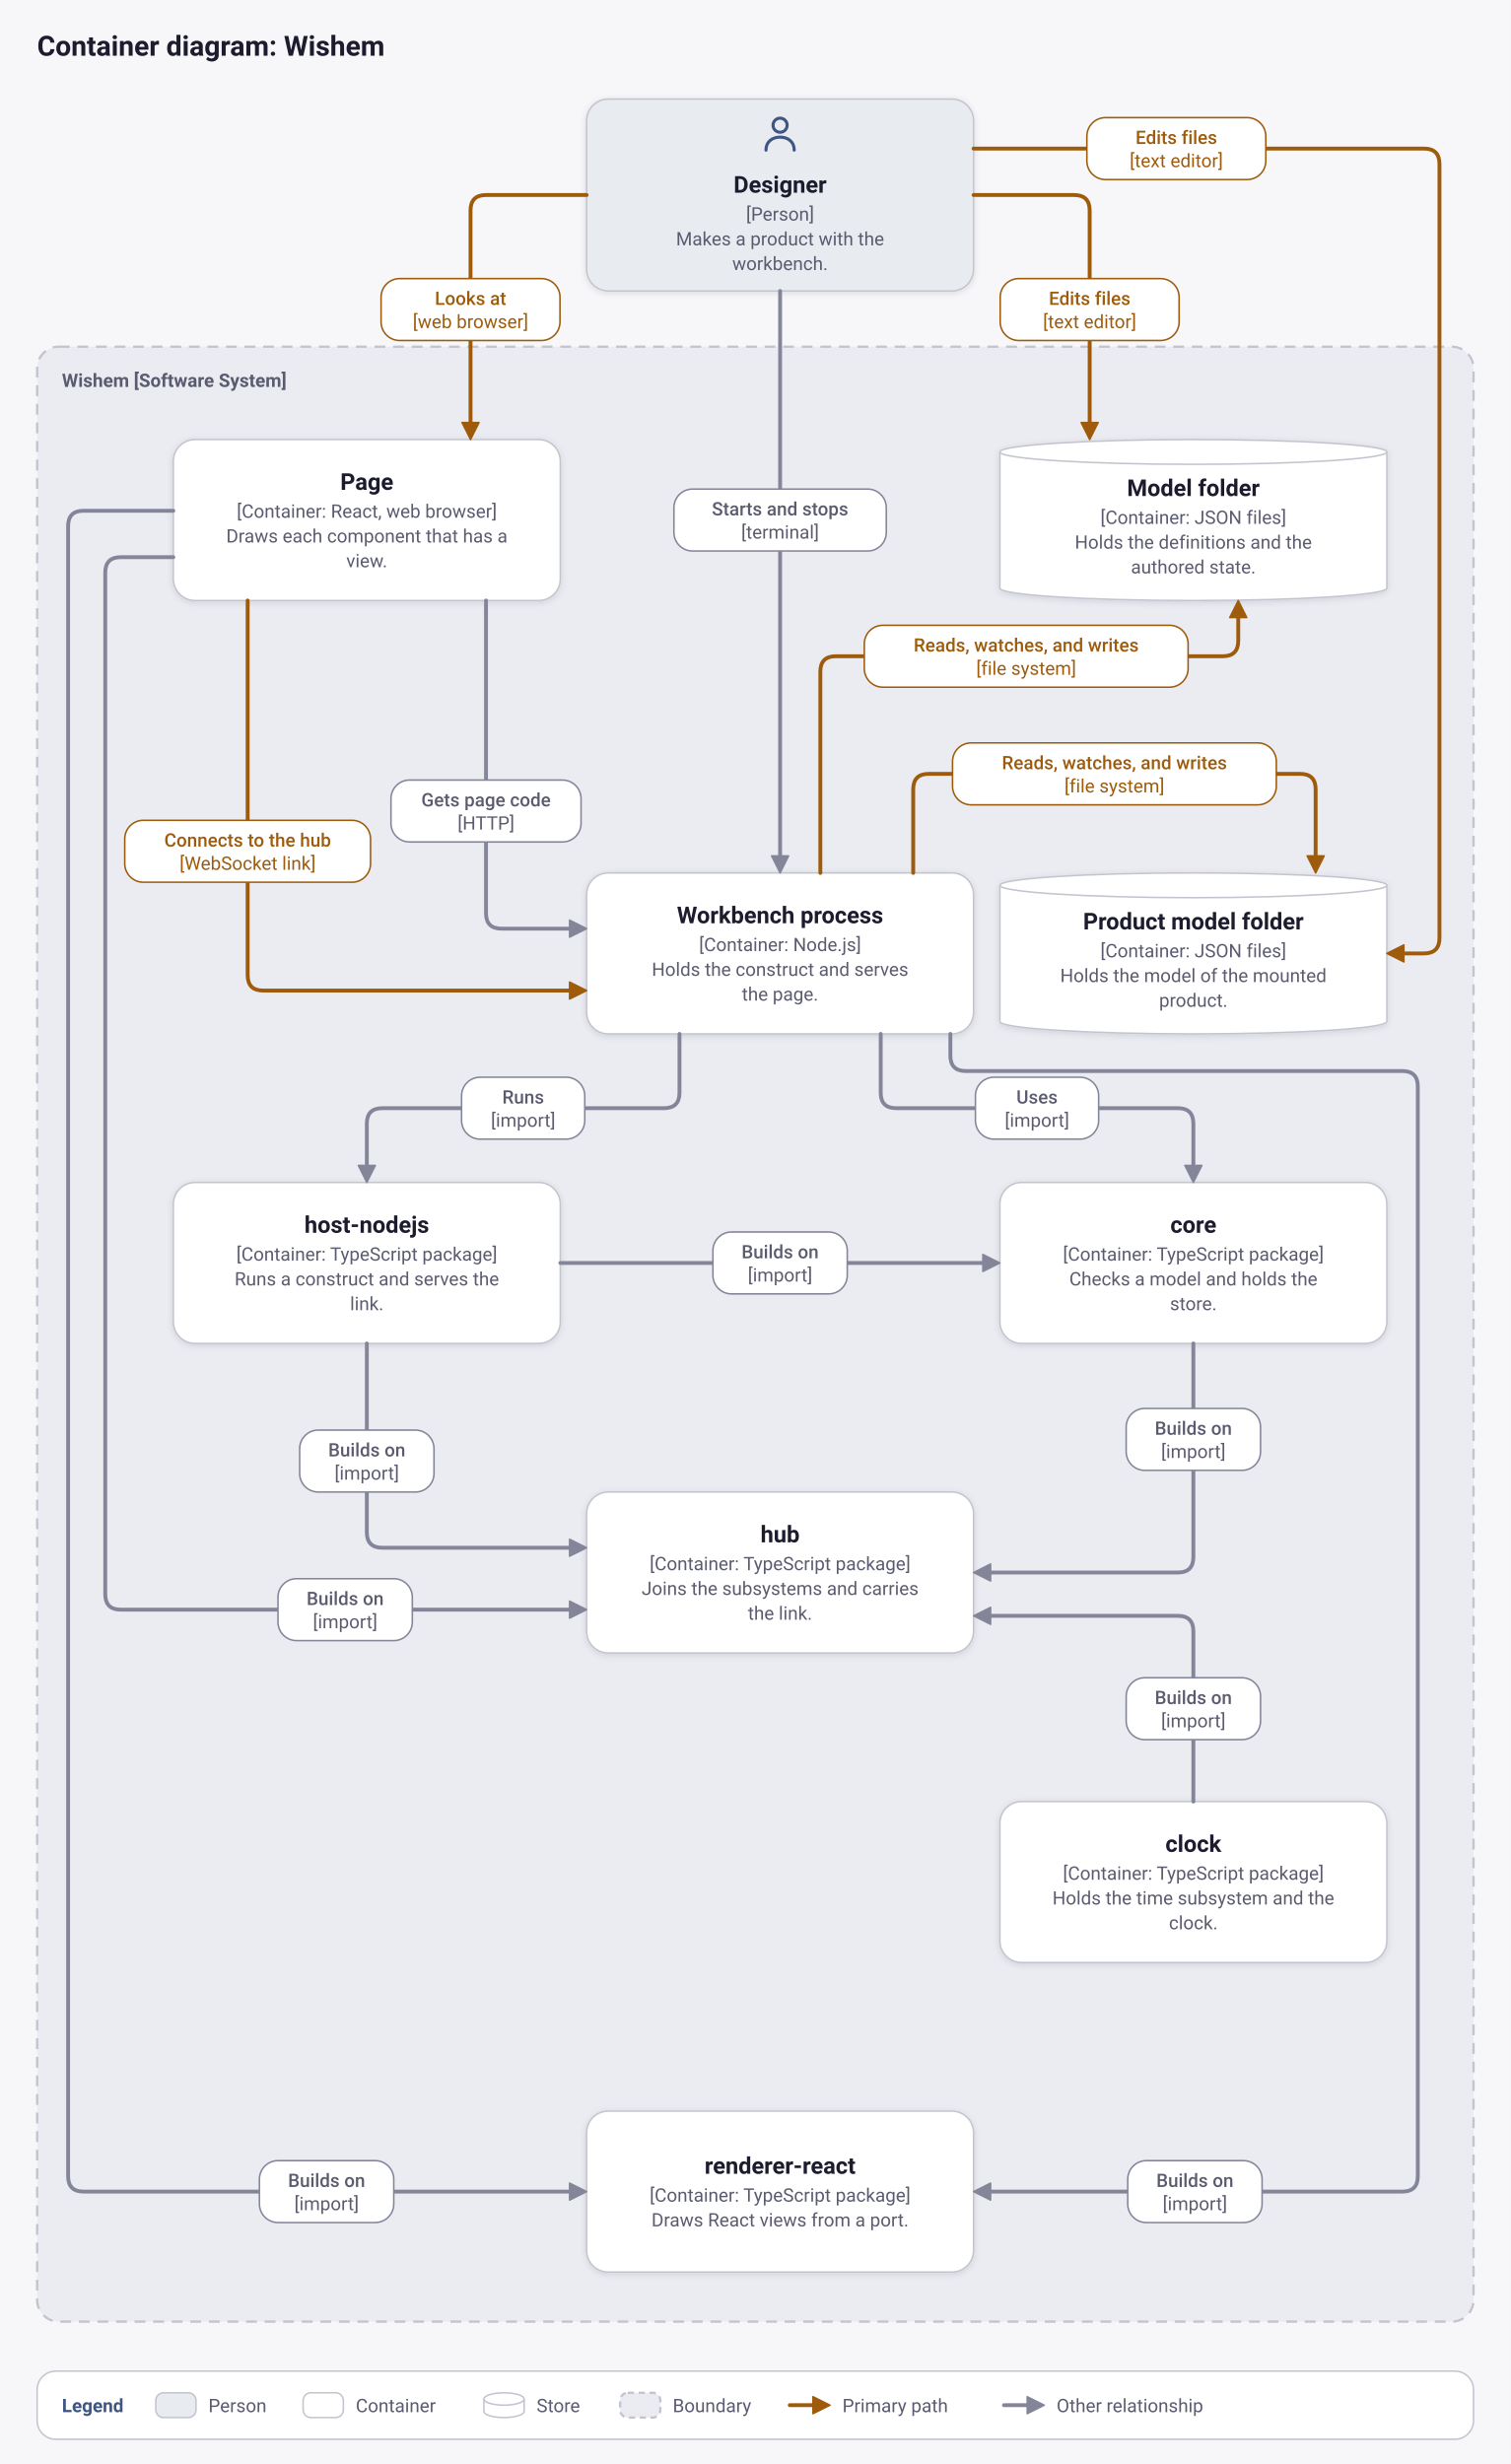
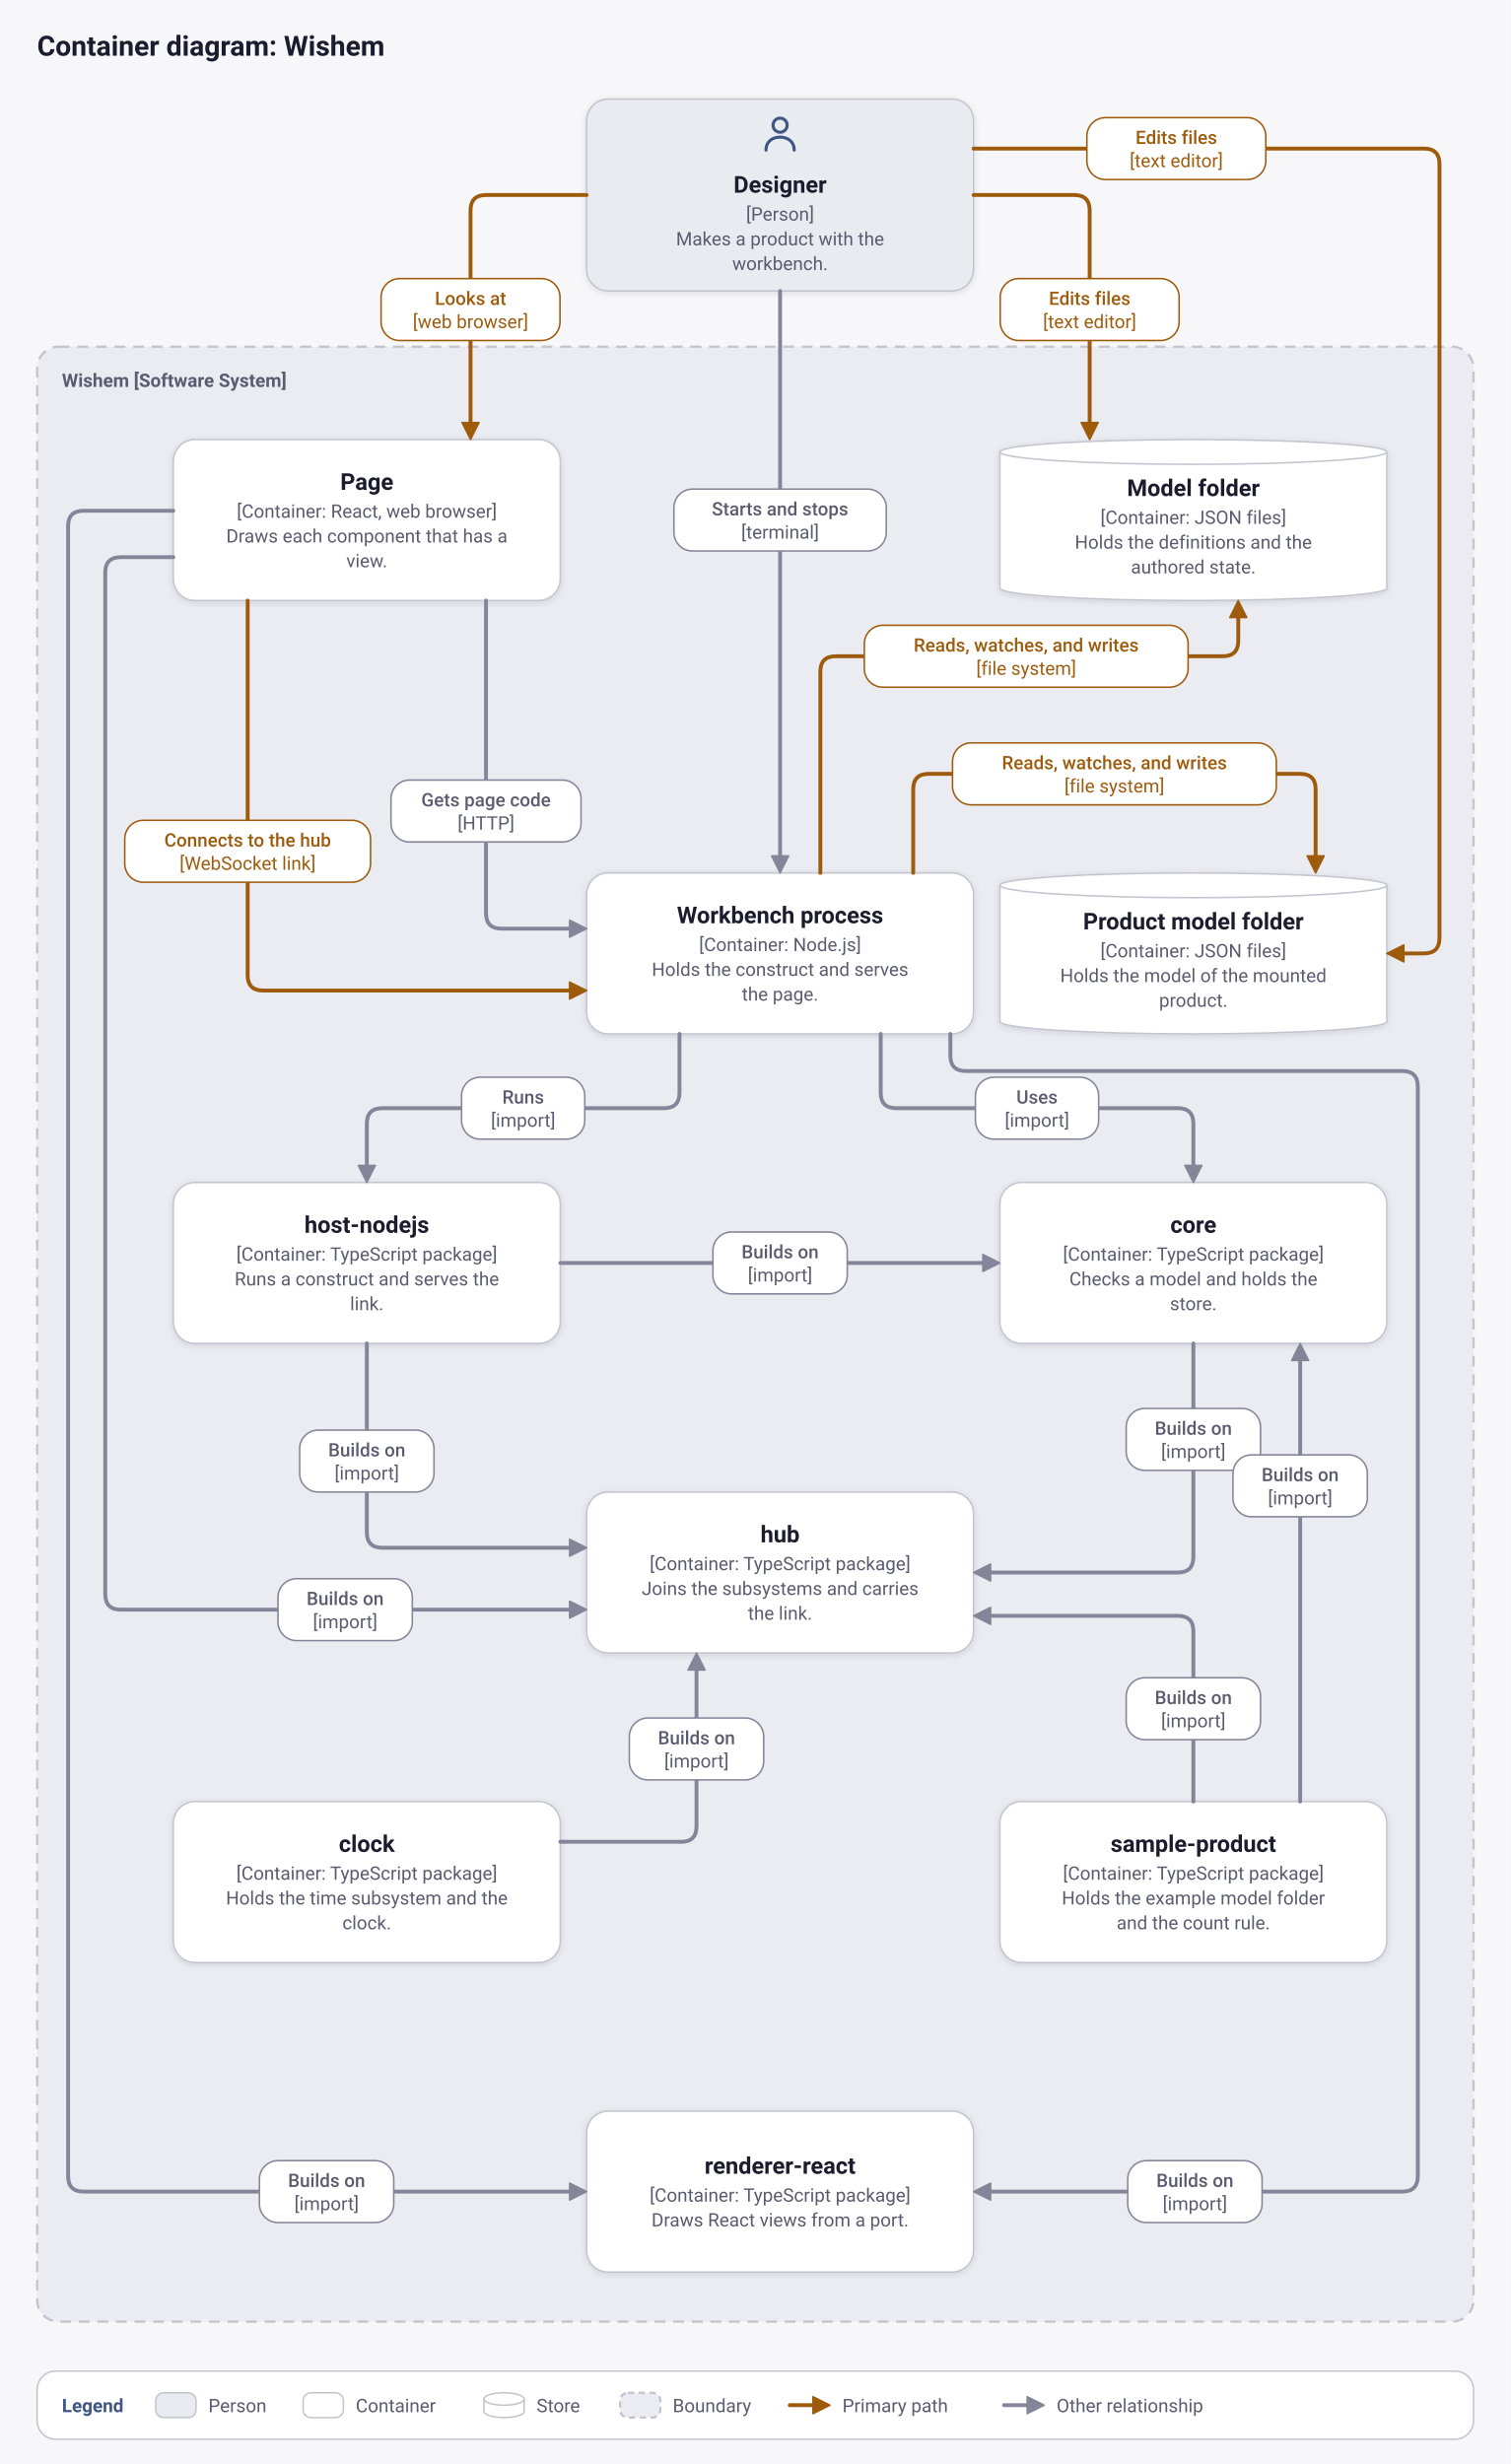
<svg xmlns="http://www.w3.org/2000/svg" viewBox="0 0 976 1592" width="976" height="1592" role="img" aria-labelledby="title desc">
  <defs>
    <filter id="shadow" x="-10%" y="-10%" width="120%" height="130%">
      <feDropShadow dx="0" dy="1" stdDeviation="2" flood-color="#17172a" flood-opacity="0.12" />
    </filter>
  </defs>
  <rect width="976" height="1592" fill="#f7f7fa" />
  <text x="24" y="36" font-family="system-ui, -apple-system, 'Segoe UI', Roboto, 'Helvetica Neue', Arial, sans-serif" font-weight="600" font-size="18" fill="#1c1c2e" text-anchor="start">Container diagram: Wishem</text>
  <rect x="24" y="224" width="928" height="1276" rx="14" fill="#eaecf2" stroke="#c4c4cf" stroke-width="1.5" stroke-dasharray="7 5" />
  <text x="40" y="250" font-family="system-ui, -apple-system, 'Segoe UI', Roboto, 'Helvetica Neue', Arial, sans-serif" font-weight="600" font-size="12" fill="#5b5b70" text-anchor="start">Wishem [Software System]</text>
  <rect x="379" y="64" width="250" height="124" rx="14" fill="#e8ebf0" stroke="#c4c4cf" filter="url(#shadow)" />
  <g transform="translate(490 72.5) scale(0.7)" fill="none" stroke="#3f5682" stroke-width="2.86" stroke-linecap="round" stroke-linejoin="round">
    <circle cx="20" cy="12" r="6.5" />
    <path d="M7 35c0-8 6-12 13-12s13 4 13 12" />
  </g>
  <text x="504" y="124.5" font-family="system-ui, -apple-system, 'Segoe UI', Roboto, 'Helvetica Neue', Arial, sans-serif" font-weight="600" font-size="15" fill="#1c1c2e" text-anchor="middle">Designer</text>
  <text x="504" y="142.5" font-family="system-ui, -apple-system, 'Segoe UI', Roboto, 'Helvetica Neue', Arial, sans-serif" font-weight="400" font-size="12" fill="#5b5b70" text-anchor="middle">[Person]</text>
  <text x="504" y="158.5" font-family="system-ui, -apple-system, 'Segoe UI', Roboto, 'Helvetica Neue', Arial, sans-serif" font-weight="400" font-size="12" fill="#5b5b70" text-anchor="middle">Makes a product with the</text>
  <text x="504" y="174.5" font-family="system-ui, -apple-system, 'Segoe UI', Roboto, 'Helvetica Neue', Arial, sans-serif" font-weight="400" font-size="12" fill="#5b5b70" text-anchor="middle">workbench.</text>
  <rect x="112" y="284" width="250" height="104" rx="14" fill="#ffffff" stroke="#c4c4cf" filter="url(#shadow)" />
  <text x="237" y="316.5" font-family="system-ui, -apple-system, 'Segoe UI', Roboto, 'Helvetica Neue', Arial, sans-serif" font-weight="600" font-size="15" fill="#1c1c2e" text-anchor="middle">Page</text>
  <text x="237" y="334.5" font-family="system-ui, -apple-system, 'Segoe UI', Roboto, 'Helvetica Neue', Arial, sans-serif" font-weight="400" font-size="12" fill="#5b5b70" text-anchor="middle">[Container: React, web browser]</text>
  <text x="237" y="350.5" font-family="system-ui, -apple-system, 'Segoe UI', Roboto, 'Helvetica Neue', Arial, sans-serif" font-weight="400" font-size="12" fill="#5b5b70" text-anchor="middle">Draws each component that has a</text>
  <text x="237" y="366.5" font-family="system-ui, -apple-system, 'Segoe UI', Roboto, 'Helvetica Neue', Arial, sans-serif" font-weight="400" font-size="12" fill="#5b5b70" text-anchor="middle">view.</text>
  <path d="M646 292 a125 8 0 0 1 250 0 v88 a125 8 0 0 1 -250 0 z" fill="#ffffff" stroke="#c4c4cf" filter="url(#shadow)" />
  <path d="M646 292 a125 8 0 0 0 250 0" fill="none" stroke="#c4c4cf" />
  <text x="771" y="320.5" font-family="system-ui, -apple-system, 'Segoe UI', Roboto, 'Helvetica Neue', Arial, sans-serif" font-weight="600" font-size="15" fill="#1c1c2e" text-anchor="middle">Model folder</text>
  <text x="771" y="338.5" font-family="system-ui, -apple-system, 'Segoe UI', Roboto, 'Helvetica Neue', Arial, sans-serif" font-weight="400" font-size="12" fill="#5b5b70" text-anchor="middle">[Container: JSON files]</text>
  <text x="771" y="354.5" font-family="system-ui, -apple-system, 'Segoe UI', Roboto, 'Helvetica Neue', Arial, sans-serif" font-weight="400" font-size="12" fill="#5b5b70" text-anchor="middle">Holds the definitions and the</text>
  <text x="771" y="370.5" font-family="system-ui, -apple-system, 'Segoe UI', Roboto, 'Helvetica Neue', Arial, sans-serif" font-weight="400" font-size="12" fill="#5b5b70" text-anchor="middle">authored state.</text>
  <path d="M646 572 a125 8 0 0 1 250 0 v88 a125 8 0 0 1 -250 0 z" fill="#ffffff" stroke="#c4c4cf" filter="url(#shadow)" />
  <path d="M646 572 a125 8 0 0 0 250 0" fill="none" stroke="#c4c4cf" />
  <text x="771" y="600.5" font-family="system-ui, -apple-system, 'Segoe UI', Roboto, 'Helvetica Neue', Arial, sans-serif" font-weight="600" font-size="15" fill="#1c1c2e" text-anchor="middle">Product model folder</text>
  <text x="771" y="618.5" font-family="system-ui, -apple-system, 'Segoe UI', Roboto, 'Helvetica Neue', Arial, sans-serif" font-weight="400" font-size="12" fill="#5b5b70" text-anchor="middle">[Container: JSON files]</text>
  <text x="771" y="634.5" font-family="system-ui, -apple-system, 'Segoe UI', Roboto, 'Helvetica Neue', Arial, sans-serif" font-weight="400" font-size="12" fill="#5b5b70" text-anchor="middle">Holds the model of the mounted</text>
  <text x="771" y="650.5" font-family="system-ui, -apple-system, 'Segoe UI', Roboto, 'Helvetica Neue', Arial, sans-serif" font-weight="400" font-size="12" fill="#5b5b70" text-anchor="middle">product.</text>
  <rect x="379" y="564" width="250" height="104" rx="14" fill="#ffffff" stroke="#c4c4cf" filter="url(#shadow)" />
  <text x="504" y="596.5" font-family="system-ui, -apple-system, 'Segoe UI', Roboto, 'Helvetica Neue', Arial, sans-serif" font-weight="600" font-size="15" fill="#1c1c2e" text-anchor="middle">Workbench process</text>
  <text x="504" y="614.5" font-family="system-ui, -apple-system, 'Segoe UI', Roboto, 'Helvetica Neue', Arial, sans-serif" font-weight="400" font-size="12" fill="#5b5b70" text-anchor="middle">[Container: Node.js]</text>
  <text x="504" y="630.5" font-family="system-ui, -apple-system, 'Segoe UI', Roboto, 'Helvetica Neue', Arial, sans-serif" font-weight="400" font-size="12" fill="#5b5b70" text-anchor="middle">Holds the construct and serves</text>
  <text x="504" y="646.5" font-family="system-ui, -apple-system, 'Segoe UI', Roboto, 'Helvetica Neue', Arial, sans-serif" font-weight="400" font-size="12" fill="#5b5b70" text-anchor="middle">the page.</text>
  <rect x="112" y="764" width="250" height="104" rx="14" fill="#ffffff" stroke="#c4c4cf" filter="url(#shadow)" />
  <text x="237" y="796.5" font-family="system-ui, -apple-system, 'Segoe UI', Roboto, 'Helvetica Neue', Arial, sans-serif" font-weight="600" font-size="15" fill="#1c1c2e" text-anchor="middle">host-nodejs</text>
  <text x="237" y="814.5" font-family="system-ui, -apple-system, 'Segoe UI', Roboto, 'Helvetica Neue', Arial, sans-serif" font-weight="400" font-size="12" fill="#5b5b70" text-anchor="middle">[Container: TypeScript package]</text>
  <text x="237" y="830.5" font-family="system-ui, -apple-system, 'Segoe UI', Roboto, 'Helvetica Neue', Arial, sans-serif" font-weight="400" font-size="12" fill="#5b5b70" text-anchor="middle">Runs a construct and serves the</text>
  <text x="237" y="846.5" font-family="system-ui, -apple-system, 'Segoe UI', Roboto, 'Helvetica Neue', Arial, sans-serif" font-weight="400" font-size="12" fill="#5b5b70" text-anchor="middle">link.</text>
  <rect x="646" y="764" width="250" height="104" rx="14" fill="#ffffff" stroke="#c4c4cf" filter="url(#shadow)" />
  <text x="771" y="796.5" font-family="system-ui, -apple-system, 'Segoe UI', Roboto, 'Helvetica Neue', Arial, sans-serif" font-weight="600" font-size="15" fill="#1c1c2e" text-anchor="middle">core</text>
  <text x="771" y="814.5" font-family="system-ui, -apple-system, 'Segoe UI', Roboto, 'Helvetica Neue', Arial, sans-serif" font-weight="400" font-size="12" fill="#5b5b70" text-anchor="middle">[Container: TypeScript package]</text>
  <text x="771" y="830.5" font-family="system-ui, -apple-system, 'Segoe UI', Roboto, 'Helvetica Neue', Arial, sans-serif" font-weight="400" font-size="12" fill="#5b5b70" text-anchor="middle">Checks a model and holds the</text>
  <text x="771" y="846.5" font-family="system-ui, -apple-system, 'Segoe UI', Roboto, 'Helvetica Neue', Arial, sans-serif" font-weight="400" font-size="12" fill="#5b5b70" text-anchor="middle">store.</text>
  <rect x="379" y="964" width="250" height="104" rx="14" fill="#ffffff" stroke="#c4c4cf" filter="url(#shadow)" />
  <text x="504" y="996.5" font-family="system-ui, -apple-system, 'Segoe UI', Roboto, 'Helvetica Neue', Arial, sans-serif" font-weight="600" font-size="15" fill="#1c1c2e" text-anchor="middle">hub</text>
  <text x="504" y="1014.5" font-family="system-ui, -apple-system, 'Segoe UI', Roboto, 'Helvetica Neue', Arial, sans-serif" font-weight="400" font-size="12" fill="#5b5b70" text-anchor="middle">[Container: TypeScript package]</text>
  <text x="504" y="1030.5" font-family="system-ui, -apple-system, 'Segoe UI', Roboto, 'Helvetica Neue', Arial, sans-serif" font-weight="400" font-size="12" fill="#5b5b70" text-anchor="middle">Joins the subsystems and carries</text>
  <text x="504" y="1046.5" font-family="system-ui, -apple-system, 'Segoe UI', Roboto, 'Helvetica Neue', Arial, sans-serif" font-weight="400" font-size="12" fill="#5b5b70" text-anchor="middle">the link.</text>
  <rect x="379" y="1364" width="250" height="104" rx="14" fill="#ffffff" stroke="#c4c4cf" filter="url(#shadow)" />
  <text x="504" y="1404.5" font-family="system-ui, -apple-system, 'Segoe UI', Roboto, 'Helvetica Neue', Arial, sans-serif" font-weight="600" font-size="15" fill="#1c1c2e" text-anchor="middle">renderer-react</text>
  <text x="504" y="1422.5" font-family="system-ui, -apple-system, 'Segoe UI', Roboto, 'Helvetica Neue', Arial, sans-serif" font-weight="400" font-size="12" fill="#5b5b70" text-anchor="middle">[Container: TypeScript package]</text>
  <text x="504" y="1438.5" font-family="system-ui, -apple-system, 'Segoe UI', Roboto, 'Helvetica Neue', Arial, sans-serif" font-weight="400" font-size="12" fill="#5b5b70" text-anchor="middle">Draws React views from a port.</text>
+   <rect x="112" y="1164" width="250" height="104" rx="14" fill="#ffffff" stroke="#c4c4cf" filter="url(#shadow)" />
+   <text x="237" y="1196.5" font-family="system-ui, -apple-system, 'Segoe UI', Roboto, 'Helvetica Neue', Arial, sans-serif" font-weight="600" font-size="15" fill="#1c1c2e" text-anchor="middle">clock</text>
+   <text x="237" y="1214.5" font-family="system-ui, -apple-system, 'Segoe UI', Roboto, 'Helvetica Neue', Arial, sans-serif" font-weight="400" font-size="12" fill="#5b5b70" text-anchor="middle">[Container: TypeScript package]</text>
+   <text x="237" y="1230.5" font-family="system-ui, -apple-system, 'Segoe UI', Roboto, 'Helvetica Neue', Arial, sans-serif" font-weight="400" font-size="12" fill="#5b5b70" text-anchor="middle">Holds the time subsystem and the</text>
+   <text x="237" y="1246.5" font-family="system-ui, -apple-system, 'Segoe UI', Roboto, 'Helvetica Neue', Arial, sans-serif" font-weight="400" font-size="12" fill="#5b5b70" text-anchor="middle">clock.</text>
  <rect x="646" y="1164" width="250" height="104" rx="14" fill="#ffffff" stroke="#c4c4cf" filter="url(#shadow)" />
-   <text x="771" y="1196.5" font-family="system-ui, -apple-system, 'Segoe UI', Roboto, 'Helvetica Neue', Arial, sans-serif" font-weight="600" font-size="15" fill="#1c1c2e" text-anchor="middle">clock</text>
+   <text x="771" y="1196.5" font-family="system-ui, -apple-system, 'Segoe UI', Roboto, 'Helvetica Neue', Arial, sans-serif" font-weight="600" font-size="15" fill="#1c1c2e" text-anchor="middle">sample-product</text>
  <text x="771" y="1214.5" font-family="system-ui, -apple-system, 'Segoe UI', Roboto, 'Helvetica Neue', Arial, sans-serif" font-weight="400" font-size="12" fill="#5b5b70" text-anchor="middle">[Container: TypeScript package]</text>
-   <text x="771" y="1230.5" font-family="system-ui, -apple-system, 'Segoe UI', Roboto, 'Helvetica Neue', Arial, sans-serif" font-weight="400" font-size="12" fill="#5b5b70" text-anchor="middle">Holds the time subsystem and the</text>
-   <text x="771" y="1246.5" font-family="system-ui, -apple-system, 'Segoe UI', Roboto, 'Helvetica Neue', Arial, sans-serif" font-weight="400" font-size="12" fill="#5b5b70" text-anchor="middle">clock.</text>
+   <text x="771" y="1230.5" font-family="system-ui, -apple-system, 'Segoe UI', Roboto, 'Helvetica Neue', Arial, sans-serif" font-weight="400" font-size="12" fill="#5b5b70" text-anchor="middle">Holds the example model folder</text>
+   <text x="771" y="1246.5" font-family="system-ui, -apple-system, 'Segoe UI', Roboto, 'Helvetica Neue', Arial, sans-serif" font-weight="400" font-size="12" fill="#5b5b70" text-anchor="middle">and the count rule.</text>
  <path d="M379 126 L314 126 Q304 126 304 136 L304 274" fill="none" stroke="#9e5b0c" stroke-width="2.5" stroke-linecap="round" stroke-linejoin="round" />
  <polygon points="304,284 298.5,273 309.5,273" fill="#9e5b0c" stroke="#9e5b0c" stroke-width="1" stroke-linejoin="round" />
  <rect x="246.2" y="180" width="115.6" height="40" rx="12" fill="#ffffff" stroke="#9e5b0c" />
  <text x="304" y="197" font-family="system-ui, -apple-system, 'Segoe UI', Roboto, 'Helvetica Neue', Arial, sans-serif" font-weight="500" font-size="12" fill="#9e5b0c" text-anchor="middle">Looks at</text>
  <text x="304" y="212" font-family="system-ui, -apple-system, 'Segoe UI', Roboto, 'Helvetica Neue', Arial, sans-serif" font-weight="400" font-size="12" fill="#9e5b0c" text-anchor="middle">[web browser]</text>
  <path d="M629 126 L694 126 Q704 126 704 136 L704 274" fill="none" stroke="#9e5b0c" stroke-width="2.5" stroke-linecap="round" stroke-linejoin="round" />
  <polygon points="704,284 698.5,273 709.5,273" fill="#9e5b0c" stroke="#9e5b0c" stroke-width="1" stroke-linejoin="round" />
  <rect x="646.2" y="180" width="115.6" height="40" rx="12" fill="#ffffff" stroke="#9e5b0c" />
  <text x="704" y="197" font-family="system-ui, -apple-system, 'Segoe UI', Roboto, 'Helvetica Neue', Arial, sans-serif" font-weight="500" font-size="12" fill="#9e5b0c" text-anchor="middle">Edits files</text>
  <text x="704" y="212" font-family="system-ui, -apple-system, 'Segoe UI', Roboto, 'Helvetica Neue', Arial, sans-serif" font-weight="400" font-size="12" fill="#9e5b0c" text-anchor="middle">[text editor]</text>
  <path d="M530 564 L530 434 Q530 424 540 424 L790 424 Q800 424 800 414 L800 398" fill="none" stroke="#9e5b0c" stroke-width="2.5" stroke-linecap="round" stroke-linejoin="round" />
  <polygon points="800,388 805.5,399 794.5,399" fill="#9e5b0c" stroke="#9e5b0c" stroke-width="1" stroke-linejoin="round" />
  <rect x="558.4" y="404" width="209.2" height="40" rx="12" fill="#ffffff" stroke="#9e5b0c" />
  <text x="663" y="421" font-family="system-ui, -apple-system, 'Segoe UI', Roboto, 'Helvetica Neue', Arial, sans-serif" font-weight="500" font-size="12" fill="#9e5b0c" text-anchor="middle">Reads, watches, and writes</text>
  <text x="663" y="436" font-family="system-ui, -apple-system, 'Segoe UI', Roboto, 'Helvetica Neue', Arial, sans-serif" font-weight="400" font-size="12" fill="#9e5b0c" text-anchor="middle">[file system]</text>
  <path d="M590 564 L590 510 Q590 500 600 500 L840 500 Q850 500 850 510 L850 554" fill="none" stroke="#9e5b0c" stroke-width="2.5" stroke-linecap="round" stroke-linejoin="round" />
  <polygon points="850,564 844.5,553 855.5,553" fill="#9e5b0c" stroke="#9e5b0c" stroke-width="1" stroke-linejoin="round" />
  <rect x="615.4" y="480" width="209.2" height="40" rx="12" fill="#ffffff" stroke="#9e5b0c" />
  <text x="720" y="497" font-family="system-ui, -apple-system, 'Segoe UI', Roboto, 'Helvetica Neue', Arial, sans-serif" font-weight="500" font-size="12" fill="#9e5b0c" text-anchor="middle">Reads, watches, and writes</text>
  <text x="720" y="512" font-family="system-ui, -apple-system, 'Segoe UI', Roboto, 'Helvetica Neue', Arial, sans-serif" font-weight="400" font-size="12" fill="#9e5b0c" text-anchor="middle">[file system]</text>
  <path d="M629 96 L920 96 Q930 96 930 106 L930 606 Q930 616 920 616 L906 616" fill="none" stroke="#9e5b0c" stroke-width="2.5" stroke-linecap="round" stroke-linejoin="round" />
  <polygon points="896,616 907,610.5 907,621.5" fill="#9e5b0c" stroke="#9e5b0c" stroke-width="1" stroke-linejoin="round" />
  <rect x="702.2" y="76" width="115.6" height="40" rx="12" fill="#ffffff" stroke="#9e5b0c" />
  <text x="760" y="93" font-family="system-ui, -apple-system, 'Segoe UI', Roboto, 'Helvetica Neue', Arial, sans-serif" font-weight="500" font-size="12" fill="#9e5b0c" text-anchor="middle">Edits files</text>
  <text x="760" y="108" font-family="system-ui, -apple-system, 'Segoe UI', Roboto, 'Helvetica Neue', Arial, sans-serif" font-weight="400" font-size="12" fill="#9e5b0c" text-anchor="middle">[text editor]</text>
  <path d="M160 388 L160 630 Q160 640 170 640 L369 640" fill="none" stroke="#9e5b0c" stroke-width="2.5" stroke-linecap="round" stroke-linejoin="round" />
  <polygon points="379,640 368,645.5 368,634.5" fill="#9e5b0c" stroke="#9e5b0c" stroke-width="1" stroke-linejoin="round" />
  <rect x="80.6" y="530" width="158.8" height="40" rx="12" fill="#ffffff" stroke="#9e5b0c" />
  <text x="160" y="547" font-family="system-ui, -apple-system, 'Segoe UI', Roboto, 'Helvetica Neue', Arial, sans-serif" font-weight="500" font-size="12" fill="#9e5b0c" text-anchor="middle">Connects to the hub</text>
  <text x="160" y="562" font-family="system-ui, -apple-system, 'Segoe UI', Roboto, 'Helvetica Neue', Arial, sans-serif" font-weight="400" font-size="12" fill="#9e5b0c" text-anchor="middle">[WebSocket link]</text>
  <path d="M504 188 L504 554" fill="none" stroke="#85859a" stroke-width="2.5" stroke-linecap="round" stroke-linejoin="round" />
  <polygon points="504,564 498.5,553 509.5,553" fill="#85859a" stroke="#85859a" stroke-width="1" stroke-linejoin="round" />
  <rect x="435.4" y="316" width="137.2" height="40" rx="12" fill="#ffffff" stroke="#85859a" />
  <text x="504" y="333" font-family="system-ui, -apple-system, 'Segoe UI', Roboto, 'Helvetica Neue', Arial, sans-serif" font-weight="500" font-size="12" fill="#5b5b70" text-anchor="middle">Starts and stops</text>
  <text x="504" y="348" font-family="system-ui, -apple-system, 'Segoe UI', Roboto, 'Helvetica Neue', Arial, sans-serif" font-weight="400" font-size="12" fill="#5b5b70" text-anchor="middle">[terminal]</text>
  <path d="M314 388 L314 590 Q314 600 324 600 L369 600" fill="none" stroke="#85859a" stroke-width="2.5" stroke-linecap="round" stroke-linejoin="round" />
  <polygon points="379,600 368,605.5 368,594.5" fill="#85859a" stroke="#85859a" stroke-width="1" stroke-linejoin="round" />
  <rect x="252.6" y="504" width="122.8" height="40" rx="12" fill="#ffffff" stroke="#85859a" />
  <text x="314" y="521" font-family="system-ui, -apple-system, 'Segoe UI', Roboto, 'Helvetica Neue', Arial, sans-serif" font-weight="500" font-size="12" fill="#5b5b70" text-anchor="middle">Gets page code</text>
  <text x="314" y="536" font-family="system-ui, -apple-system, 'Segoe UI', Roboto, 'Helvetica Neue', Arial, sans-serif" font-weight="400" font-size="12" fill="#5b5b70" text-anchor="middle">[HTTP]</text>
  <path d="M439 668 L439 706 Q439 716 429 716 L247 716 Q237 716 237 726 L237 754" fill="none" stroke="#85859a" stroke-width="2.5" stroke-linecap="round" stroke-linejoin="round" />
  <polygon points="237,764 231.5,753 242.5,753" fill="#85859a" stroke="#85859a" stroke-width="1" stroke-linejoin="round" />
  <rect x="298.2" y="696" width="79.6" height="40" rx="12" fill="#ffffff" stroke="#85859a" />
  <text x="338" y="713" font-family="system-ui, -apple-system, 'Segoe UI', Roboto, 'Helvetica Neue', Arial, sans-serif" font-weight="500" font-size="12" fill="#5b5b70" text-anchor="middle">Runs</text>
  <text x="338" y="728" font-family="system-ui, -apple-system, 'Segoe UI', Roboto, 'Helvetica Neue', Arial, sans-serif" font-weight="400" font-size="12" fill="#5b5b70" text-anchor="middle">[import]</text>
  <path d="M569 668 L569 706 Q569 716 579 716 L761 716 Q771 716 771 726 L771 754" fill="none" stroke="#85859a" stroke-width="2.5" stroke-linecap="round" stroke-linejoin="round" />
  <polygon points="771,764 765.5,753 776.5,753" fill="#85859a" stroke="#85859a" stroke-width="1" stroke-linejoin="round" />
  <rect x="630.2" y="696" width="79.6" height="40" rx="12" fill="#ffffff" stroke="#85859a" />
  <text x="670" y="713" font-family="system-ui, -apple-system, 'Segoe UI', Roboto, 'Helvetica Neue', Arial, sans-serif" font-weight="500" font-size="12" fill="#5b5b70" text-anchor="middle">Uses</text>
  <text x="670" y="728" font-family="system-ui, -apple-system, 'Segoe UI', Roboto, 'Helvetica Neue', Arial, sans-serif" font-weight="400" font-size="12" fill="#5b5b70" text-anchor="middle">[import]</text>
  <path d="M362 816 L636 816" fill="none" stroke="#85859a" stroke-width="2.5" stroke-linecap="round" stroke-linejoin="round" />
  <polygon points="646,816 635,821.5 635,810.5" fill="#85859a" stroke="#85859a" stroke-width="1" stroke-linejoin="round" />
  <rect x="460.6" y="796" width="86.8" height="40" rx="12" fill="#ffffff" stroke="#85859a" />
  <text x="504" y="813" font-family="system-ui, -apple-system, 'Segoe UI', Roboto, 'Helvetica Neue', Arial, sans-serif" font-weight="500" font-size="12" fill="#5b5b70" text-anchor="middle">Builds on</text>
  <text x="504" y="828" font-family="system-ui, -apple-system, 'Segoe UI', Roboto, 'Helvetica Neue', Arial, sans-serif" font-weight="400" font-size="12" fill="#5b5b70" text-anchor="middle">[import]</text>
  <path d="M771 868 L771 1006 Q771 1016 761 1016 L639 1016" fill="none" stroke="#85859a" stroke-width="2.5" stroke-linecap="round" stroke-linejoin="round" />
  <polygon points="629,1016 640,1010.5 640,1021.5" fill="#85859a" stroke="#85859a" stroke-width="1" stroke-linejoin="round" />
  <rect x="727.6" y="910" width="86.8" height="40" rx="12" fill="#ffffff" stroke="#85859a" />
  <text x="771" y="927" font-family="system-ui, -apple-system, 'Segoe UI', Roboto, 'Helvetica Neue', Arial, sans-serif" font-weight="500" font-size="12" fill="#5b5b70" text-anchor="middle">Builds on</text>
  <text x="771" y="942" font-family="system-ui, -apple-system, 'Segoe UI', Roboto, 'Helvetica Neue', Arial, sans-serif" font-weight="400" font-size="12" fill="#5b5b70" text-anchor="middle">[import]</text>
  <path d="M237 868 L237 990 Q237 1000 247 1000 L369 1000" fill="none" stroke="#85859a" stroke-width="2.5" stroke-linecap="round" stroke-linejoin="round" />
  <polygon points="379,1000 368,1005.5 368,994.5" fill="#85859a" stroke="#85859a" stroke-width="1" stroke-linejoin="round" />
  <rect x="193.6" y="924" width="86.8" height="40" rx="12" fill="#ffffff" stroke="#85859a" />
  <text x="237" y="941" font-family="system-ui, -apple-system, 'Segoe UI', Roboto, 'Helvetica Neue', Arial, sans-serif" font-weight="500" font-size="12" fill="#5b5b70" text-anchor="middle">Builds on</text>
  <text x="237" y="956" font-family="system-ui, -apple-system, 'Segoe UI', Roboto, 'Helvetica Neue', Arial, sans-serif" font-weight="400" font-size="12" fill="#5b5b70" text-anchor="middle">[import]</text>
  <path d="M112 360 L78 360 Q68 360 68 370 L68 1030 Q68 1040 78 1040 L369 1040" fill="none" stroke="#85859a" stroke-width="2.5" stroke-linecap="round" stroke-linejoin="round" />
  <polygon points="379,1040 368,1045.5 368,1034.5" fill="#85859a" stroke="#85859a" stroke-width="1" stroke-linejoin="round" />
  <rect x="179.6" y="1020" width="86.8" height="40" rx="12" fill="#ffffff" stroke="#85859a" />
  <text x="223" y="1037" font-family="system-ui, -apple-system, 'Segoe UI', Roboto, 'Helvetica Neue', Arial, sans-serif" font-weight="500" font-size="12" fill="#5b5b70" text-anchor="middle">Builds on</text>
  <text x="223" y="1052" font-family="system-ui, -apple-system, 'Segoe UI', Roboto, 'Helvetica Neue', Arial, sans-serif" font-weight="400" font-size="12" fill="#5b5b70" text-anchor="middle">[import]</text>
  <path d="M112 330 L54 330 Q44 330 44 340 L44 1406 Q44 1416 54 1416 L369 1416" fill="none" stroke="#85859a" stroke-width="2.5" stroke-linecap="round" stroke-linejoin="round" />
  <polygon points="379,1416 368,1421.5 368,1410.5" fill="#85859a" stroke="#85859a" stroke-width="1" stroke-linejoin="round" />
  <rect x="167.6" y="1396" width="86.8" height="40" rx="12" fill="#ffffff" stroke="#85859a" />
  <text x="211" y="1413" font-family="system-ui, -apple-system, 'Segoe UI', Roboto, 'Helvetica Neue', Arial, sans-serif" font-weight="500" font-size="12" fill="#5b5b70" text-anchor="middle">Builds on</text>
  <text x="211" y="1428" font-family="system-ui, -apple-system, 'Segoe UI', Roboto, 'Helvetica Neue', Arial, sans-serif" font-weight="400" font-size="12" fill="#5b5b70" text-anchor="middle">[import]</text>
  <path d="M614 668 L614 682 Q614 692 624 692 L906 692 Q916 692 916 702 L916 1406 Q916 1416 906 1416 L639 1416" fill="none" stroke="#85859a" stroke-width="2.5" stroke-linecap="round" stroke-linejoin="round" />
  <polygon points="629,1416 640,1410.5 640,1421.5" fill="#85859a" stroke="#85859a" stroke-width="1" stroke-linejoin="round" />
  <rect x="728.6" y="1396" width="86.8" height="40" rx="12" fill="#ffffff" stroke="#85859a" />
  <text x="772" y="1413" font-family="system-ui, -apple-system, 'Segoe UI', Roboto, 'Helvetica Neue', Arial, sans-serif" font-weight="500" font-size="12" fill="#5b5b70" text-anchor="middle">Builds on</text>
  <text x="772" y="1428" font-family="system-ui, -apple-system, 'Segoe UI', Roboto, 'Helvetica Neue', Arial, sans-serif" font-weight="400" font-size="12" fill="#5b5b70" text-anchor="middle">[import]</text>
+   <path d="M362 1190 L440 1190 Q450 1190 450 1180 L450 1078" fill="none" stroke="#85859a" stroke-width="2.5" stroke-linecap="round" stroke-linejoin="round" />
+   <polygon points="450,1068 455.5,1079 444.5,1079" fill="#85859a" stroke="#85859a" stroke-width="1" stroke-linejoin="round" />
+   <rect x="406.6" y="1110" width="86.8" height="40" rx="12" fill="#ffffff" stroke="#85859a" />
+   <text x="450" y="1127" font-family="system-ui, -apple-system, 'Segoe UI', Roboto, 'Helvetica Neue', Arial, sans-serif" font-weight="500" font-size="12" fill="#5b5b70" text-anchor="middle">Builds on</text>
+   <text x="450" y="1142" font-family="system-ui, -apple-system, 'Segoe UI', Roboto, 'Helvetica Neue', Arial, sans-serif" font-weight="400" font-size="12" fill="#5b5b70" text-anchor="middle">[import]</text>
  <path d="M771 1164 L771 1054 Q771 1044 761 1044 L639 1044" fill="none" stroke="#85859a" stroke-width="2.5" stroke-linecap="round" stroke-linejoin="round" />
  <polygon points="629,1044 640,1038.5 640,1049.5" fill="#85859a" stroke="#85859a" stroke-width="1" stroke-linejoin="round" />
  <rect x="727.6" y="1084" width="86.8" height="40" rx="12" fill="#ffffff" stroke="#85859a" />
  <text x="771" y="1101" font-family="system-ui, -apple-system, 'Segoe UI', Roboto, 'Helvetica Neue', Arial, sans-serif" font-weight="500" font-size="12" fill="#5b5b70" text-anchor="middle">Builds on</text>
  <text x="771" y="1116" font-family="system-ui, -apple-system, 'Segoe UI', Roboto, 'Helvetica Neue', Arial, sans-serif" font-weight="400" font-size="12" fill="#5b5b70" text-anchor="middle">[import]</text>
+   <path d="M840 1164 L840 878" fill="none" stroke="#85859a" stroke-width="2.5" stroke-linecap="round" stroke-linejoin="round" />
+   <polygon points="840,868 845.5,879 834.5,879" fill="#85859a" stroke="#85859a" stroke-width="1" stroke-linejoin="round" />
+   <rect x="796.6" y="940" width="86.8" height="40" rx="12" fill="#ffffff" stroke="#85859a" />
+   <text x="840" y="957" font-family="system-ui, -apple-system, 'Segoe UI', Roboto, 'Helvetica Neue', Arial, sans-serif" font-weight="500" font-size="12" fill="#5b5b70" text-anchor="middle">Builds on</text>
+   <text x="840" y="972" font-family="system-ui, -apple-system, 'Segoe UI', Roboto, 'Helvetica Neue', Arial, sans-serif" font-weight="400" font-size="12" fill="#5b5b70" text-anchor="middle">[import]</text>
  <rect x="24" y="1532" width="928" height="44" rx="12" fill="#ffffff" stroke="#c4c4cf" />
  <text x="40" y="1558.5" font-family="system-ui, -apple-system, 'Segoe UI', Roboto, 'Helvetica Neue', Arial, sans-serif" font-weight="600" font-size="12" fill="#3f5682" text-anchor="start">Legend</text>
  <rect x="100.64" y="1546" width="26" height="16" rx="5" fill="#e8ebf0" stroke="#c4c4cf" />
  <text x="134.64" y="1558.5" font-family="system-ui, -apple-system, 'Segoe UI', Roboto, 'Helvetica Neue', Arial, sans-serif" font-weight="400" font-size="12" fill="#5b5b70" text-anchor="start">Person</text>
  <rect x="195.84" y="1546" width="26" height="16" rx="5" fill="#ffffff" stroke="#c4c4cf" />
  <text x="229.84" y="1558.5" font-family="system-ui, -apple-system, 'Segoe UI', Roboto, 'Helvetica Neue', Arial, sans-serif" font-weight="400" font-size="12" fill="#5b5b70" text-anchor="start">Container</text>
  <path d="M312.64 1550 a13 4 0 0 1 26 0 v8 a13 4 0 0 1 -26 0 z" fill="#ffffff" stroke="#c4c4cf" />
  <path d="M312.64 1550 a13 4 0 0 0 26 0" fill="none" stroke="#c4c4cf" />
  <text x="346.64" y="1558.5" font-family="system-ui, -apple-system, 'Segoe UI', Roboto, 'Helvetica Neue', Arial, sans-serif" font-weight="400" font-size="12" fill="#5b5b70" text-anchor="start">Store</text>
  <rect x="400.64" y="1546" width="26" height="16" rx="5" fill="#eaecf2" stroke="#c4c4cf" stroke-width="1.5" stroke-dasharray="4 3" />
  <text x="434.64" y="1558.5" font-family="system-ui, -apple-system, 'Segoe UI', Roboto, 'Helvetica Neue', Arial, sans-serif" font-weight="400" font-size="12" fill="#5b5b70" text-anchor="start">Boundary</text>
  <path d="M510.24 1554 L526.24 1554" stroke="#9e5b0c" stroke-width="2.5" stroke-linecap="round" />
  <polygon points="536.24,1554 525.24,1559.5 525.24,1548.5" fill="#9e5b0c" stroke="#9e5b0c" stroke-width="1" stroke-linejoin="round" />
  <text x="544.24" y="1558.5" font-family="system-ui, -apple-system, 'Segoe UI', Roboto, 'Helvetica Neue', Arial, sans-serif" font-weight="400" font-size="12" fill="#5b5b70" text-anchor="start">Primary path</text>
  <path d="M648.64 1554 L664.64 1554" stroke="#85859a" stroke-width="2.5" stroke-linecap="round" />
  <polygon points="674.64,1554 663.64,1559.5 663.64,1548.5" fill="#85859a" stroke="#85859a" stroke-width="1" stroke-linejoin="round" />
  <text x="682.64" y="1558.5" font-family="system-ui, -apple-system, 'Segoe UI', Roboto, 'Helvetica Neue', Arial, sans-serif" font-weight="400" font-size="12" fill="#5b5b70" text-anchor="start">Other relationship</text>
</svg>
